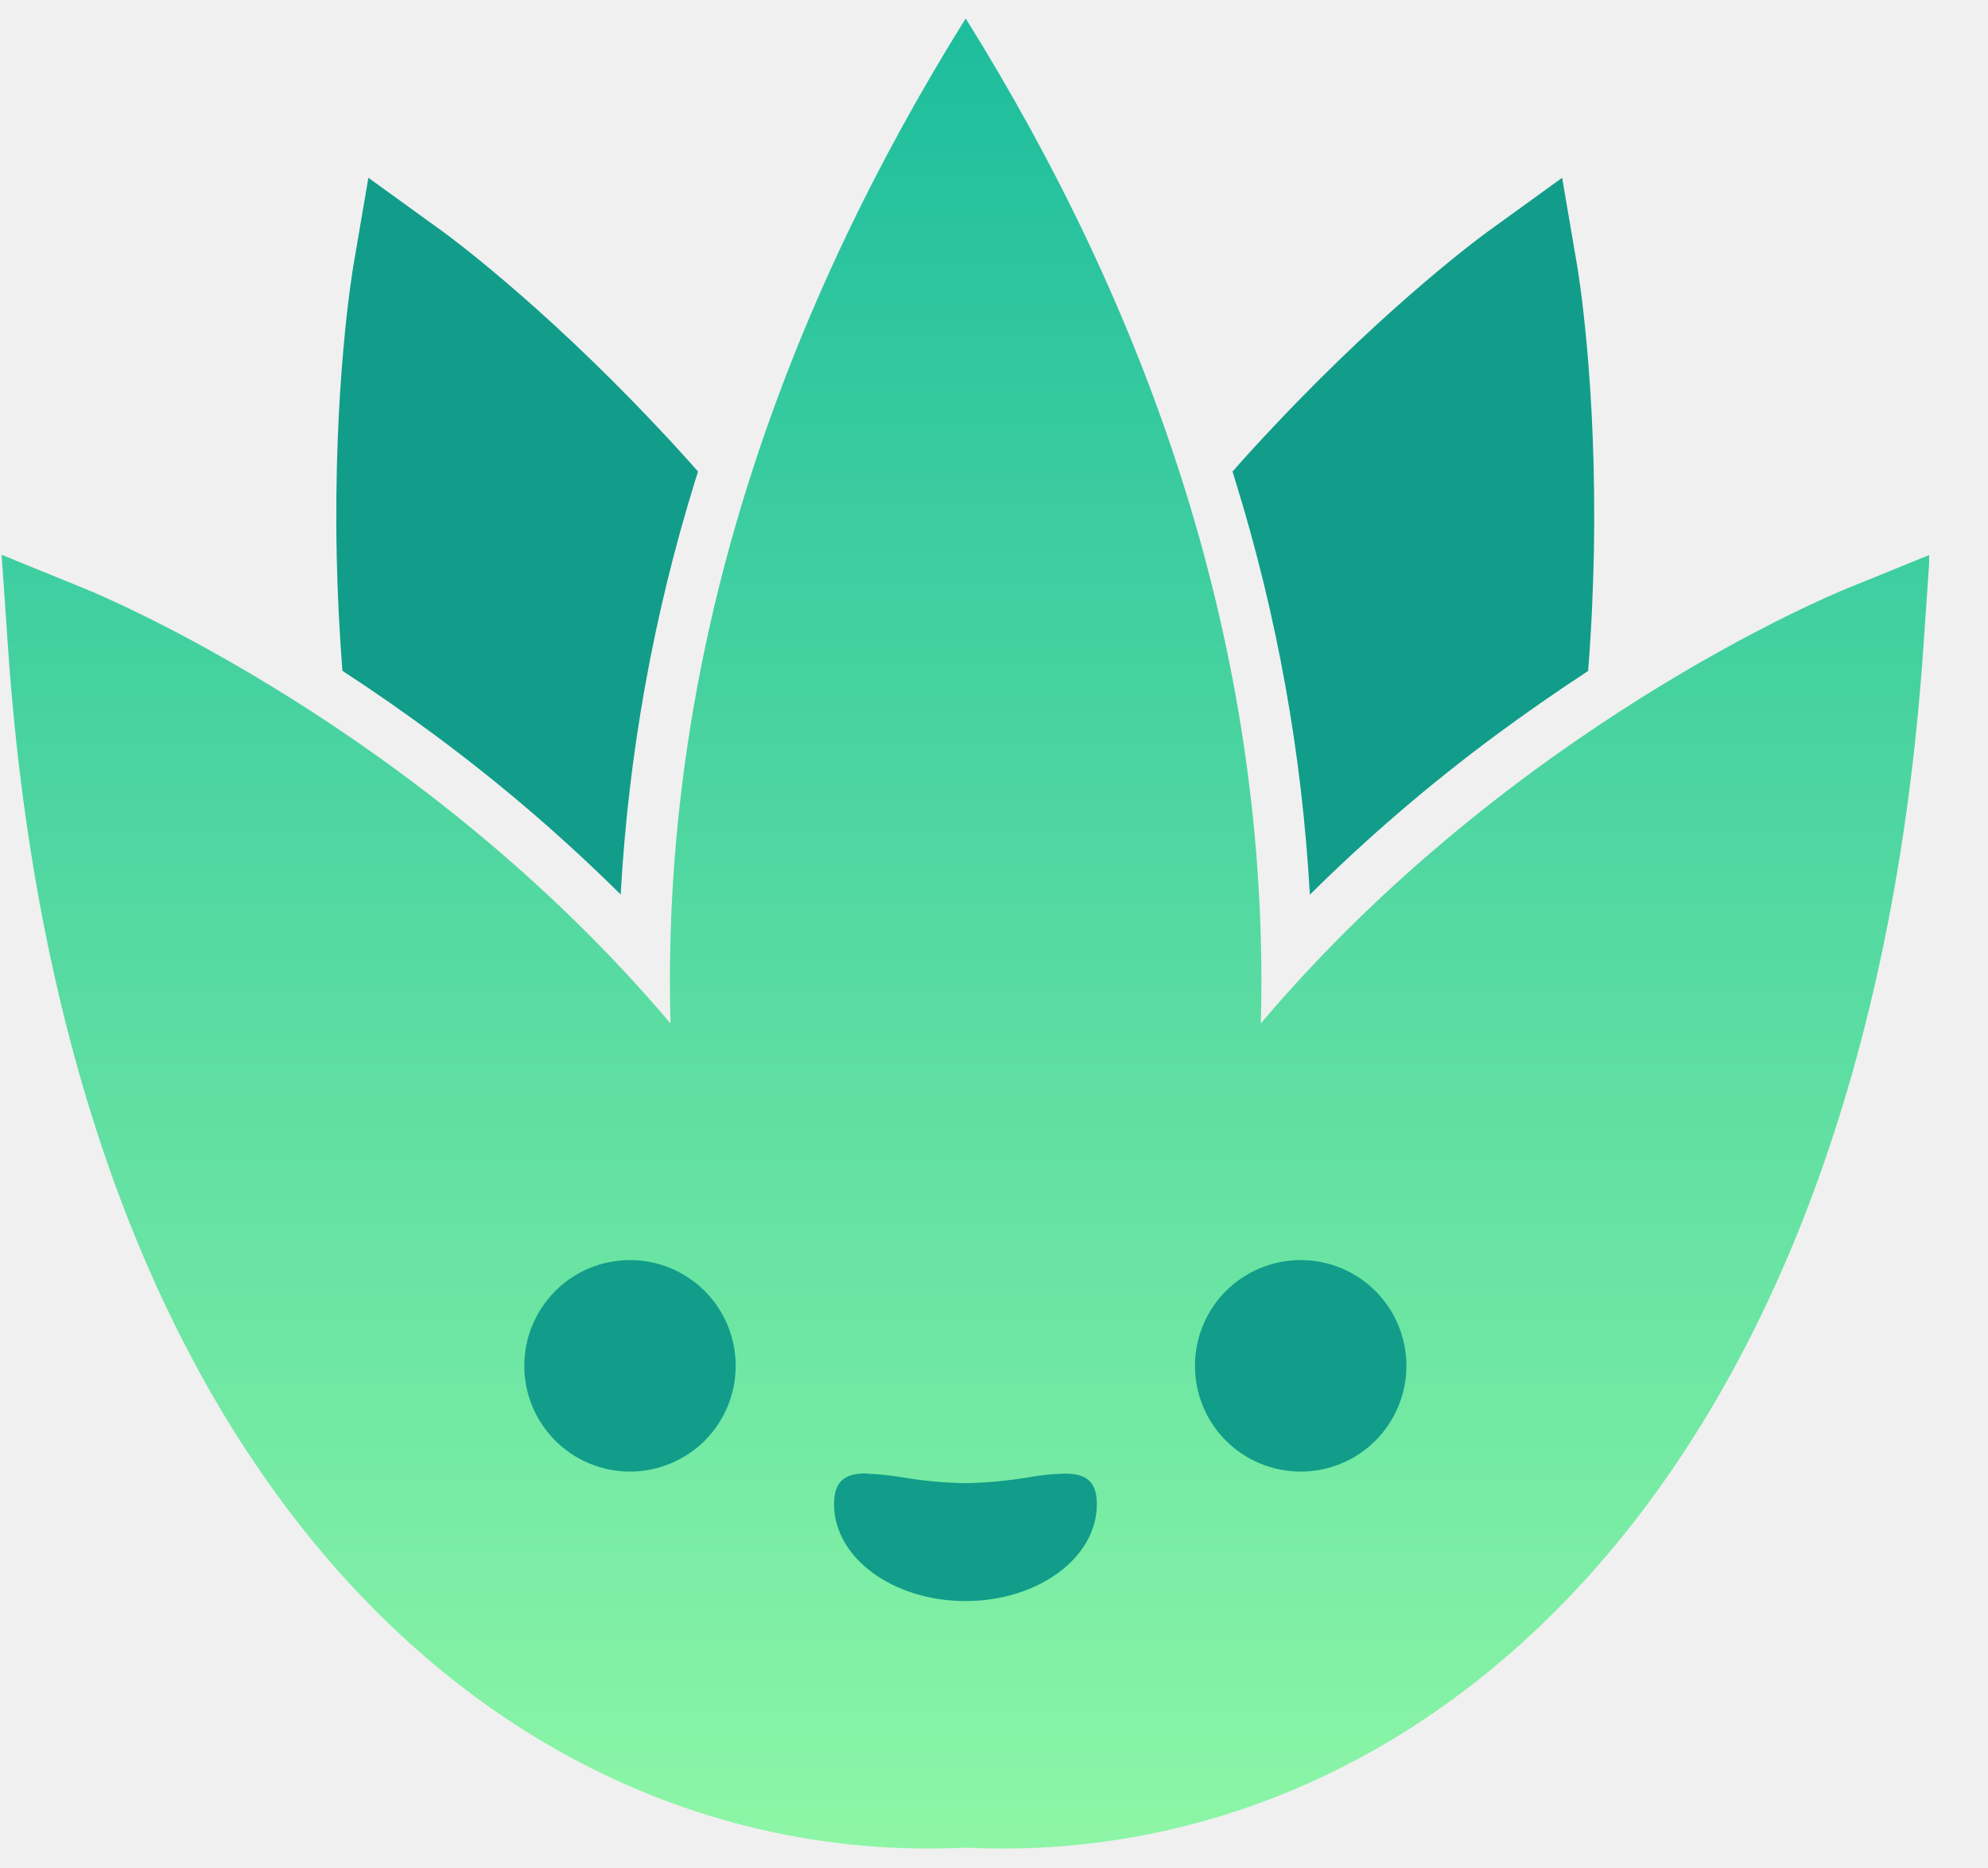
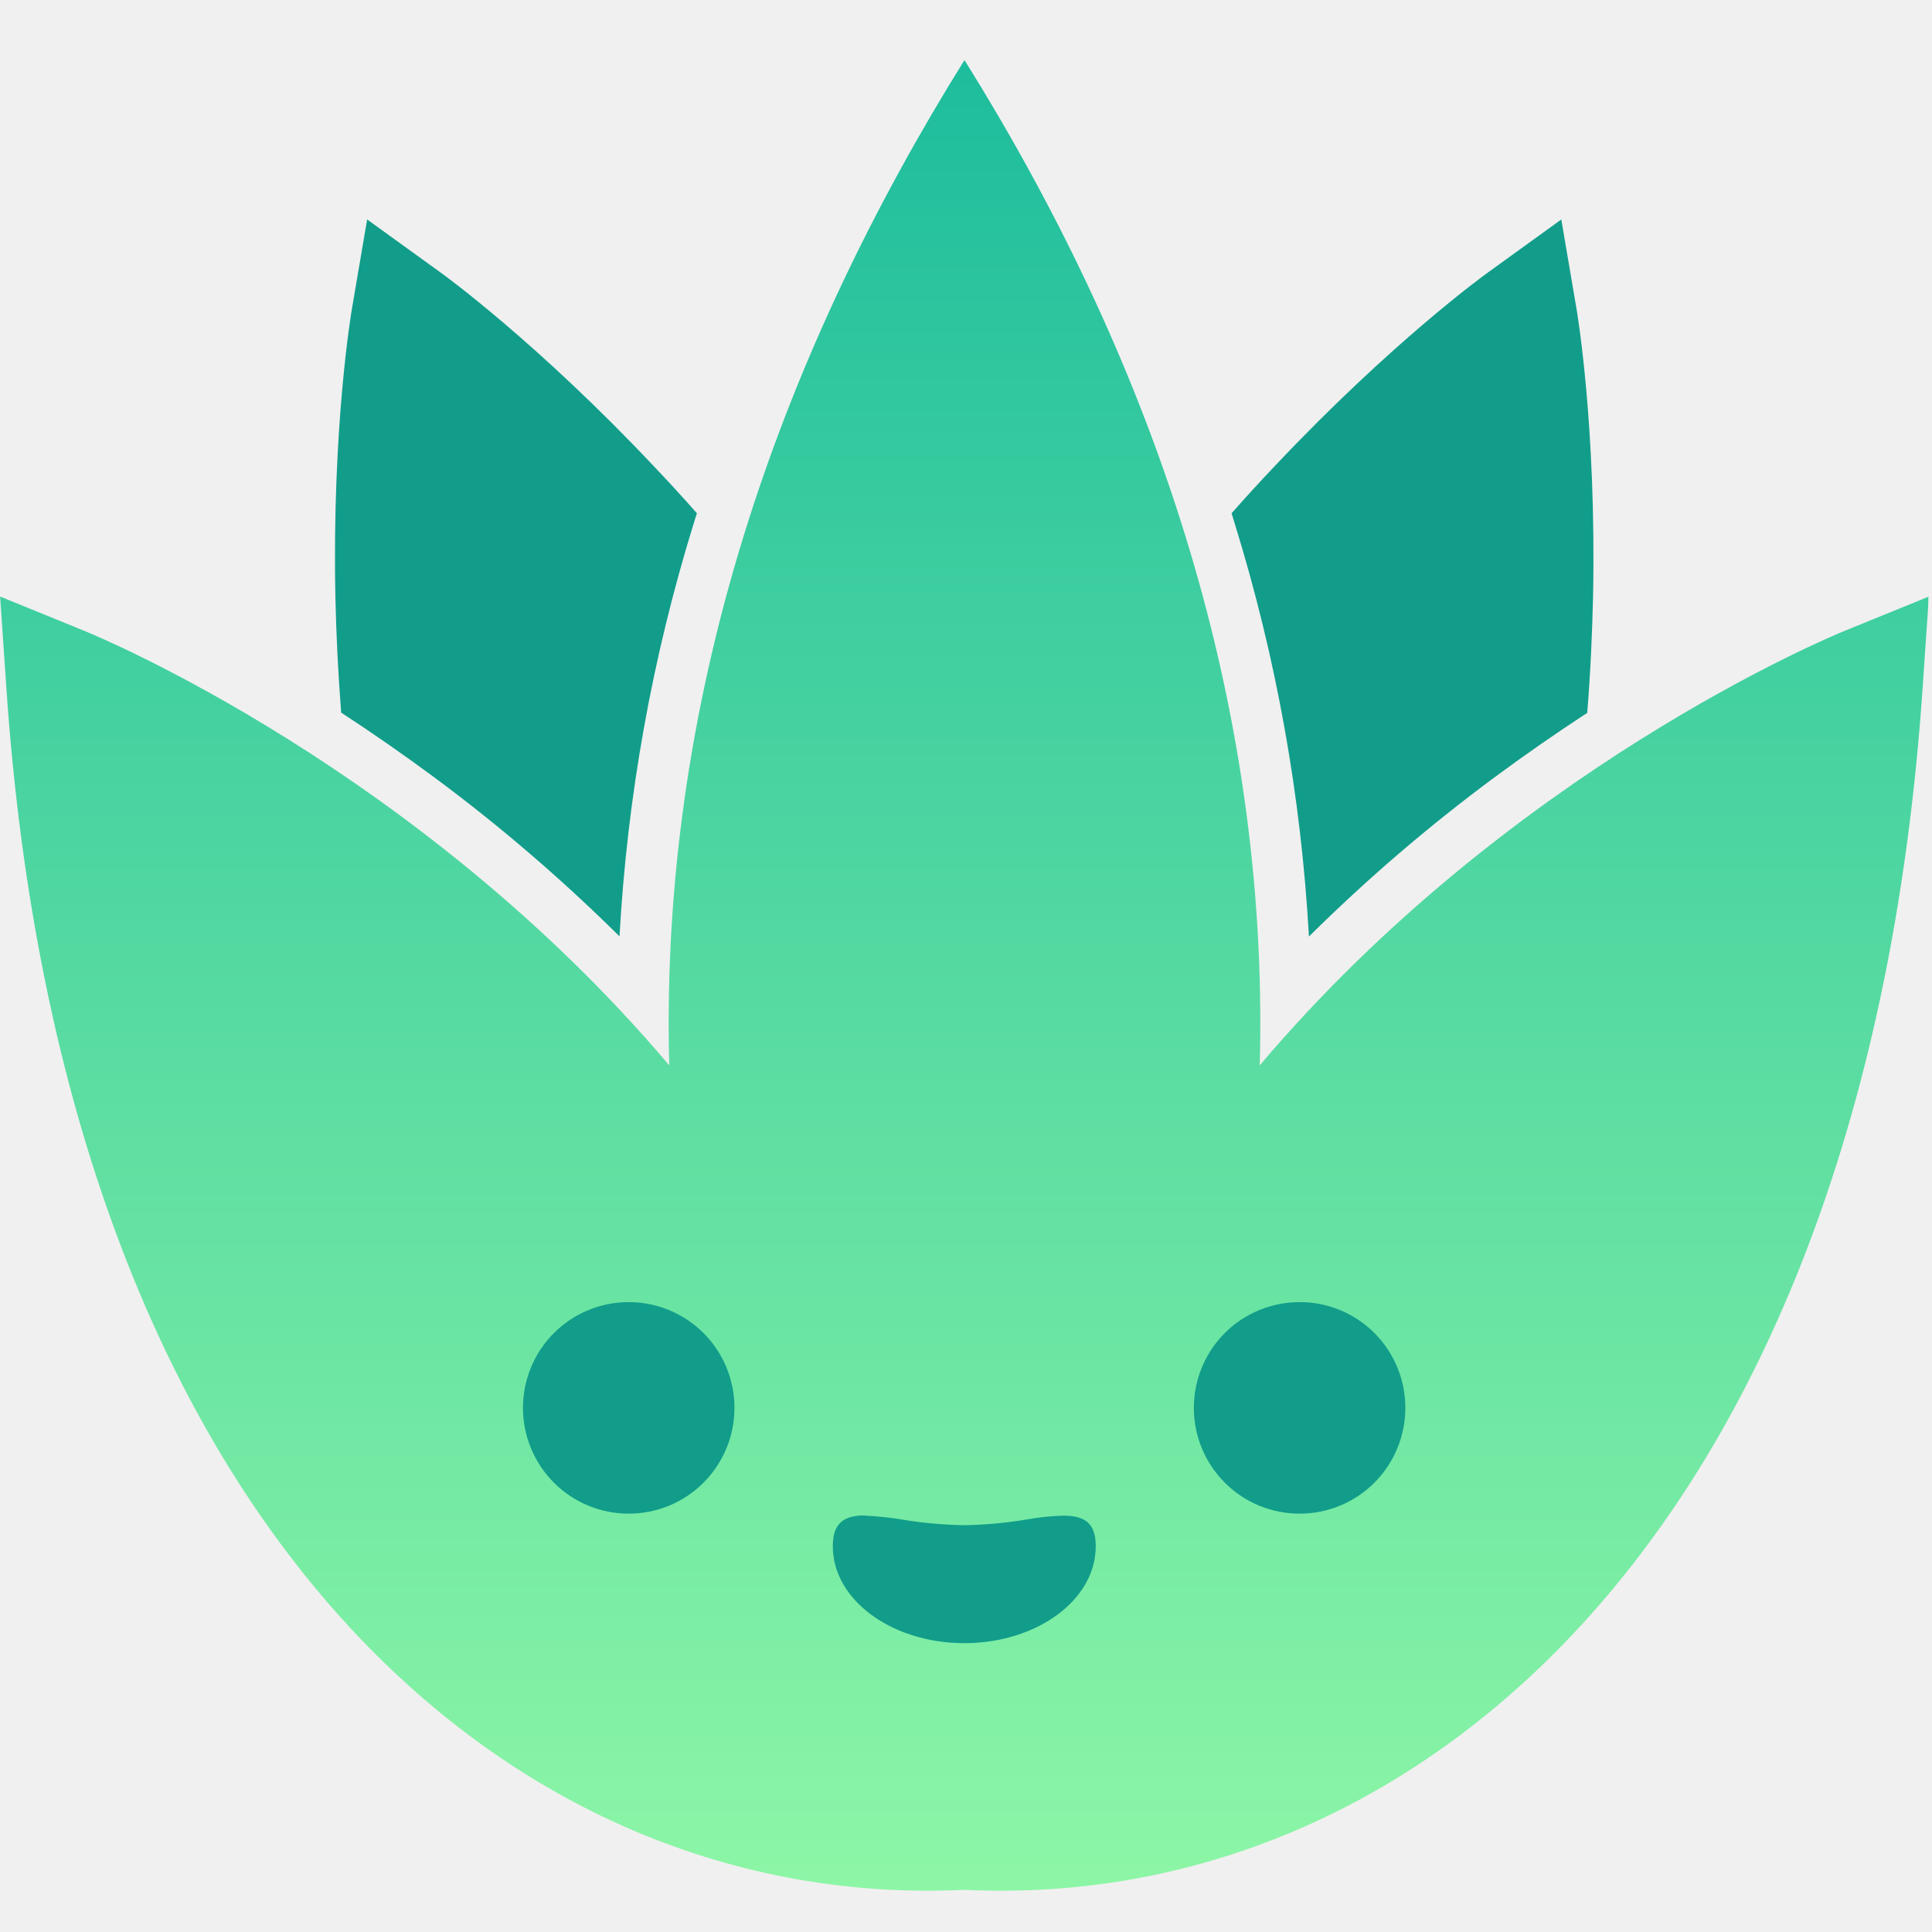
- <svg xmlns="http://www.w3.org/2000/svg" width="33" height="31" viewBox="0 0 33 31" fill="none">
-   <mask id="mask0_1603_508" style="mask-type:luminance" maskUnits="userSpaceOnUse" x="0" y="0" width="33" height="31">
-     <path d="M0.023 0.312H32.023V30.688H0.023V0.312Z" fill="white" />
+ <svg xmlns="http://www.w3.org/2000/svg" width="32" height="32" viewBox="0 0 32 32" fill="none">
+   <mask id="mask0_2040_11" style="mask-type:luminance" maskUnits="userSpaceOnUse" x="0" y="1" width="32" height="31">
+     <path d="M0 1H31.941V31.321H0V1Z" fill="white" />
  </mask>
-   <g mask="url(#mask0_1603_508)">
-     <rect x="7.578" y="19.095" width="16.502" height="7.924" fill="#119D8A" />
-     <path fill-rule="evenodd" clip-rule="evenodd" d="M5.684 11.135C5.634 10.495 5.602 9.853 5.589 9.211C5.533 6.396 5.85 4.508 5.863 4.428L6.115 2.951L7.33 3.829C7.396 3.876 8.945 5.002 10.878 7.052C11.104 7.29 11.342 7.548 11.587 7.827L11.534 7.995C10.846 10.22 10.432 12.522 10.303 14.848C9.342 13.895 8.314 13.013 7.227 12.208C6.723 11.835 6.209 11.477 5.684 11.135ZM26.362 11.135C26.418 10.44 26.444 9.791 26.457 9.211C26.513 6.396 26.196 4.508 26.183 4.428L25.931 2.951L24.717 3.829C24.65 3.876 23.101 5.002 21.168 7.052C20.927 7.306 20.691 7.564 20.459 7.827L20.512 7.998C21.201 10.224 21.614 12.525 21.743 14.851C22.704 13.899 23.732 13.017 24.819 12.211C25.323 11.839 25.837 11.481 26.362 11.138V11.135Z" fill="#119D8A" />
-     <path fill-rule="evenodd" clip-rule="evenodd" d="M16.025 30.67C8.555 31.027 1.083 24.778 0.13 10.706L0.027 9.209L1.417 9.775C1.663 9.874 6.979 12.08 11.13 16.988C11.124 16.76 11.12 16.528 11.12 16.296C11.12 10.527 13.011 5.148 16.03 0.306C19.049 5.145 20.939 10.527 20.939 16.296C20.939 16.527 20.936 16.76 20.929 16.988C25.081 12.08 30.397 9.874 30.642 9.775L32.033 9.209L31.93 10.706C30.976 24.778 23.504 31.028 16.033 30.67H16.025ZM14.38 24.456C14 24.456 13.845 24.606 13.845 24.97C13.845 25.858 14.824 26.576 16.026 26.576C17.231 26.576 18.207 25.858 18.207 24.97C18.207 24.606 18.052 24.46 17.671 24.46C17.469 24.466 17.264 24.486 17.066 24.523L17.046 24.526C16.708 24.582 16.367 24.612 16.026 24.619C15.683 24.613 15.341 24.582 15.003 24.526C14.796 24.491 14.587 24.469 14.377 24.46L14.38 24.456ZM10.458 20.916C10.688 20.916 10.916 20.961 11.129 21.049C11.342 21.138 11.536 21.267 11.699 21.43C11.862 21.593 11.991 21.787 12.079 22C12.167 22.212 12.212 22.441 12.212 22.671C12.212 22.902 12.167 23.13 12.079 23.343C11.991 23.556 11.862 23.75 11.699 23.913C11.536 24.076 11.342 24.205 11.129 24.293C10.916 24.381 10.688 24.427 10.458 24.427C10.227 24.427 9.999 24.381 9.786 24.293C9.573 24.205 9.38 24.076 9.217 23.913C9.054 23.75 8.925 23.556 8.836 23.343C8.748 23.13 8.703 22.902 8.703 22.671C8.703 22.441 8.748 22.212 8.836 22C8.925 21.787 9.054 21.593 9.217 21.43C9.38 21.267 9.573 21.138 9.786 21.049C9.999 20.961 10.227 20.916 10.458 20.916ZM21.59 20.916C21.821 20.916 22.049 20.961 22.262 21.049C22.475 21.137 22.669 21.267 22.832 21.43C22.995 21.593 23.124 21.786 23.212 21.999C23.3 22.212 23.346 22.441 23.346 22.671C23.346 22.902 23.3 23.13 23.212 23.343C23.124 23.556 22.995 23.75 22.832 23.913C22.669 24.076 22.475 24.206 22.262 24.294C22.049 24.382 21.821 24.427 21.59 24.427C21.36 24.427 21.132 24.381 20.919 24.293C20.706 24.205 20.512 24.076 20.349 23.913C20.186 23.75 20.057 23.556 19.969 23.343C19.881 23.13 19.836 22.902 19.836 22.671C19.836 22.441 19.881 22.212 19.969 22C20.057 21.787 20.186 21.593 20.349 21.43C20.512 21.267 20.706 21.138 20.919 21.049C21.132 20.961 21.36 20.916 21.59 20.916Z" fill="url(#paint0_linear_1603_508)" />
+   <g mask="url(#mask0_2040_11)">
+     <path d="M24.011 19.749H7.54V27.659H24.011V19.749Z" fill="#119D8A" />
+     <path fill-rule="evenodd" clip-rule="evenodd" d="M5.651 11.803C5.601 11.164 5.569 10.524 5.555 9.883C5.499 7.073 5.816 5.188 5.83 5.109L6.081 3.635L7.294 4.511C7.359 4.557 8.906 5.681 10.835 7.728C11.06 7.965 11.298 8.223 11.543 8.501L11.49 8.669C10.803 10.89 10.39 13.187 10.261 15.509C9.302 14.559 8.276 13.678 7.191 12.874C6.688 12.502 6.175 12.145 5.651 11.803ZM26.29 11.803C26.346 11.109 26.372 10.461 26.386 9.883C26.442 7.073 26.125 5.188 26.111 5.109L25.86 3.635L24.648 4.511C24.582 4.557 23.035 5.681 21.106 7.728C20.865 7.982 20.63 8.239 20.399 8.501L20.451 8.672C21.139 10.894 21.551 13.191 21.68 15.512C22.639 14.562 23.665 13.681 24.75 12.878C25.253 12.506 25.766 12.149 26.29 11.807V11.803Z" fill="#119D8A" />
+     <path fill-rule="evenodd" clip-rule="evenodd" d="M15.971 31.302C8.514 31.659 1.056 25.421 0.104 11.375L0.002 9.881L1.39 10.446C1.635 10.545 6.941 12.747 11.085 17.646C11.078 17.418 11.075 17.187 11.075 16.955C11.075 11.196 12.962 5.828 15.975 0.995C18.989 5.824 20.875 11.196 20.875 16.955C20.875 17.186 20.872 17.418 20.865 17.646C25.009 12.747 30.316 10.545 30.56 10.446L31.948 9.881L31.846 11.375C30.893 25.421 23.435 31.66 15.978 31.302H15.971ZM14.329 25.1C13.949 25.1 13.794 25.249 13.794 25.613C13.794 26.499 14.772 27.216 15.971 27.216C17.174 27.216 18.149 26.499 18.149 25.613C18.149 25.249 17.993 25.104 17.613 25.104C17.412 25.11 17.207 25.13 17.009 25.167L16.989 25.17C16.652 25.226 16.311 25.256 15.971 25.262C15.629 25.256 15.288 25.226 14.95 25.17C14.743 25.135 14.535 25.113 14.325 25.104L14.329 25.1ZM10.413 21.567C10.643 21.567 10.871 21.612 11.084 21.7C11.296 21.788 11.489 21.917 11.652 22.079C11.815 22.242 11.944 22.435 12.032 22.648C12.12 22.861 12.165 23.088 12.165 23.319C12.165 23.549 12.12 23.777 12.032 23.989C11.944 24.202 11.815 24.395 11.652 24.558C11.489 24.721 11.296 24.85 11.084 24.938C10.871 25.026 10.643 25.071 10.413 25.071C10.183 25.071 9.955 25.026 9.743 24.938C9.53 24.85 9.337 24.721 9.175 24.558C9.012 24.395 8.883 24.202 8.795 23.989C8.707 23.777 8.662 23.549 8.662 23.319C8.662 23.088 8.707 22.861 8.795 22.648C8.883 22.435 9.012 22.242 9.175 22.079C9.337 21.917 9.53 21.788 9.743 21.7C9.955 21.612 10.183 21.567 10.413 21.567ZM21.525 21.567C21.756 21.566 21.983 21.611 22.196 21.7C22.409 21.787 22.602 21.916 22.765 22.079C22.927 22.242 23.056 22.435 23.144 22.648C23.232 22.86 23.277 23.088 23.277 23.319C23.277 23.549 23.232 23.777 23.144 23.989C23.056 24.202 22.927 24.395 22.765 24.558C22.602 24.721 22.409 24.85 22.196 24.938C21.983 25.026 21.756 25.071 21.525 25.071C21.295 25.071 21.068 25.026 20.855 24.938C20.642 24.85 20.449 24.721 20.287 24.558C20.124 24.395 19.995 24.202 19.907 23.989C19.819 23.777 19.774 23.549 19.774 23.319C19.774 23.088 19.819 22.861 19.907 22.648C19.995 22.435 20.124 22.242 20.287 22.079C20.449 21.917 20.642 21.788 20.855 21.7C21.068 21.612 21.295 21.567 21.525 21.567Z" fill="url(#paint0_linear_2040_11)" />
  </g>
  <defs>
-     <linearGradient id="paint0_linear_1603_508" x1="16.03" y1="0.306" x2="16.03" y2="30.684" gradientUnits="userSpaceOnUse">
+     <linearGradient id="paint0_linear_2040_11" x1="15.975" y1="0.995" x2="15.975" y2="31.317" gradientUnits="userSpaceOnUse">
      <stop stop-color="#1DBD9D" />
      <stop offset="1" stop-color="#8DF6A6" />
    </linearGradient>
  </defs>
</svg>
